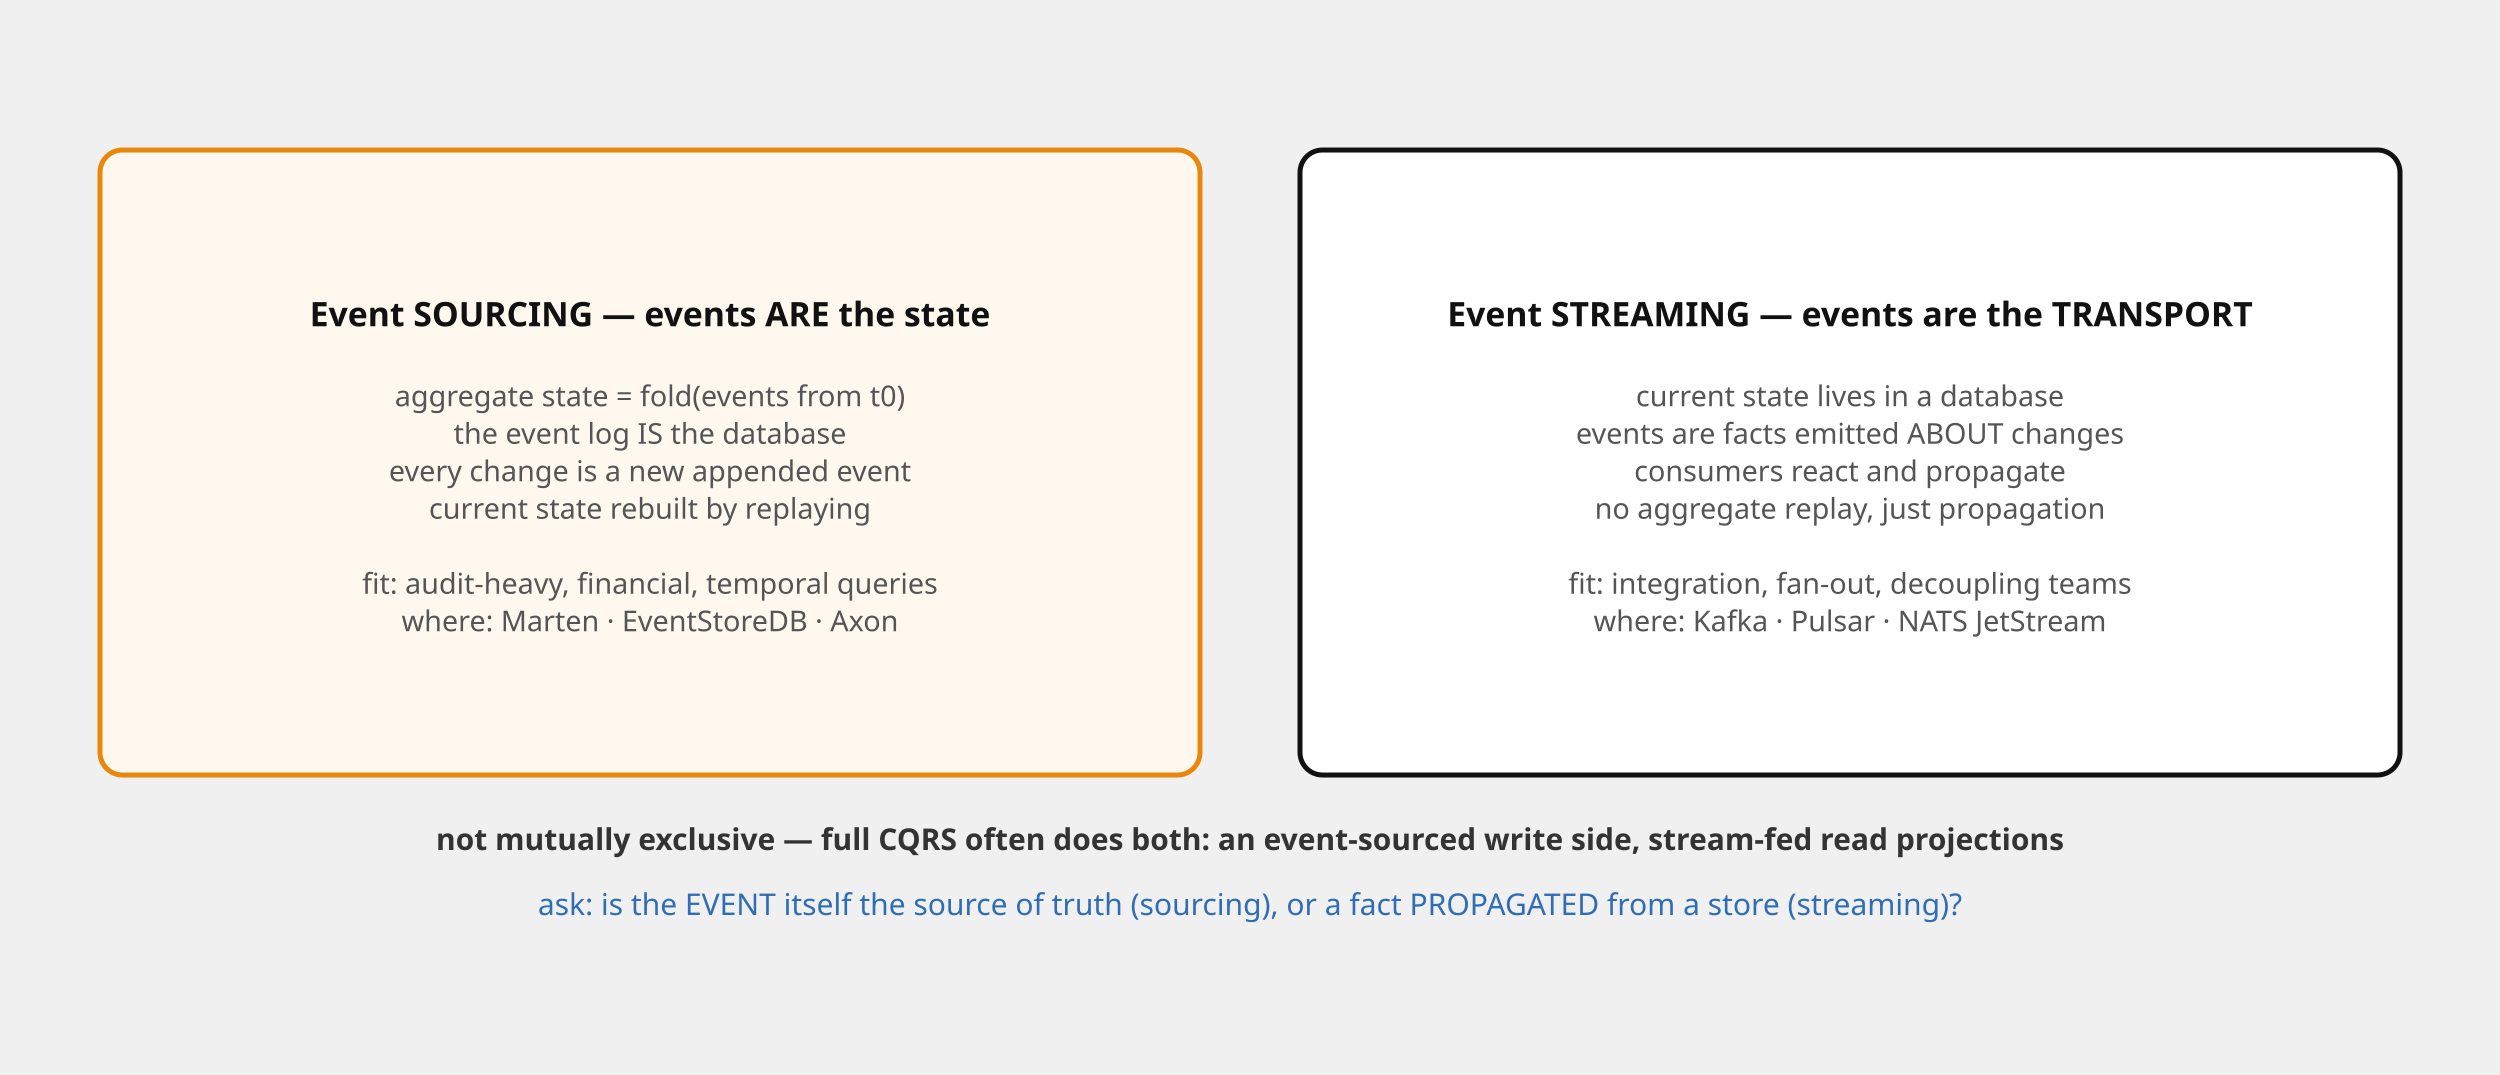
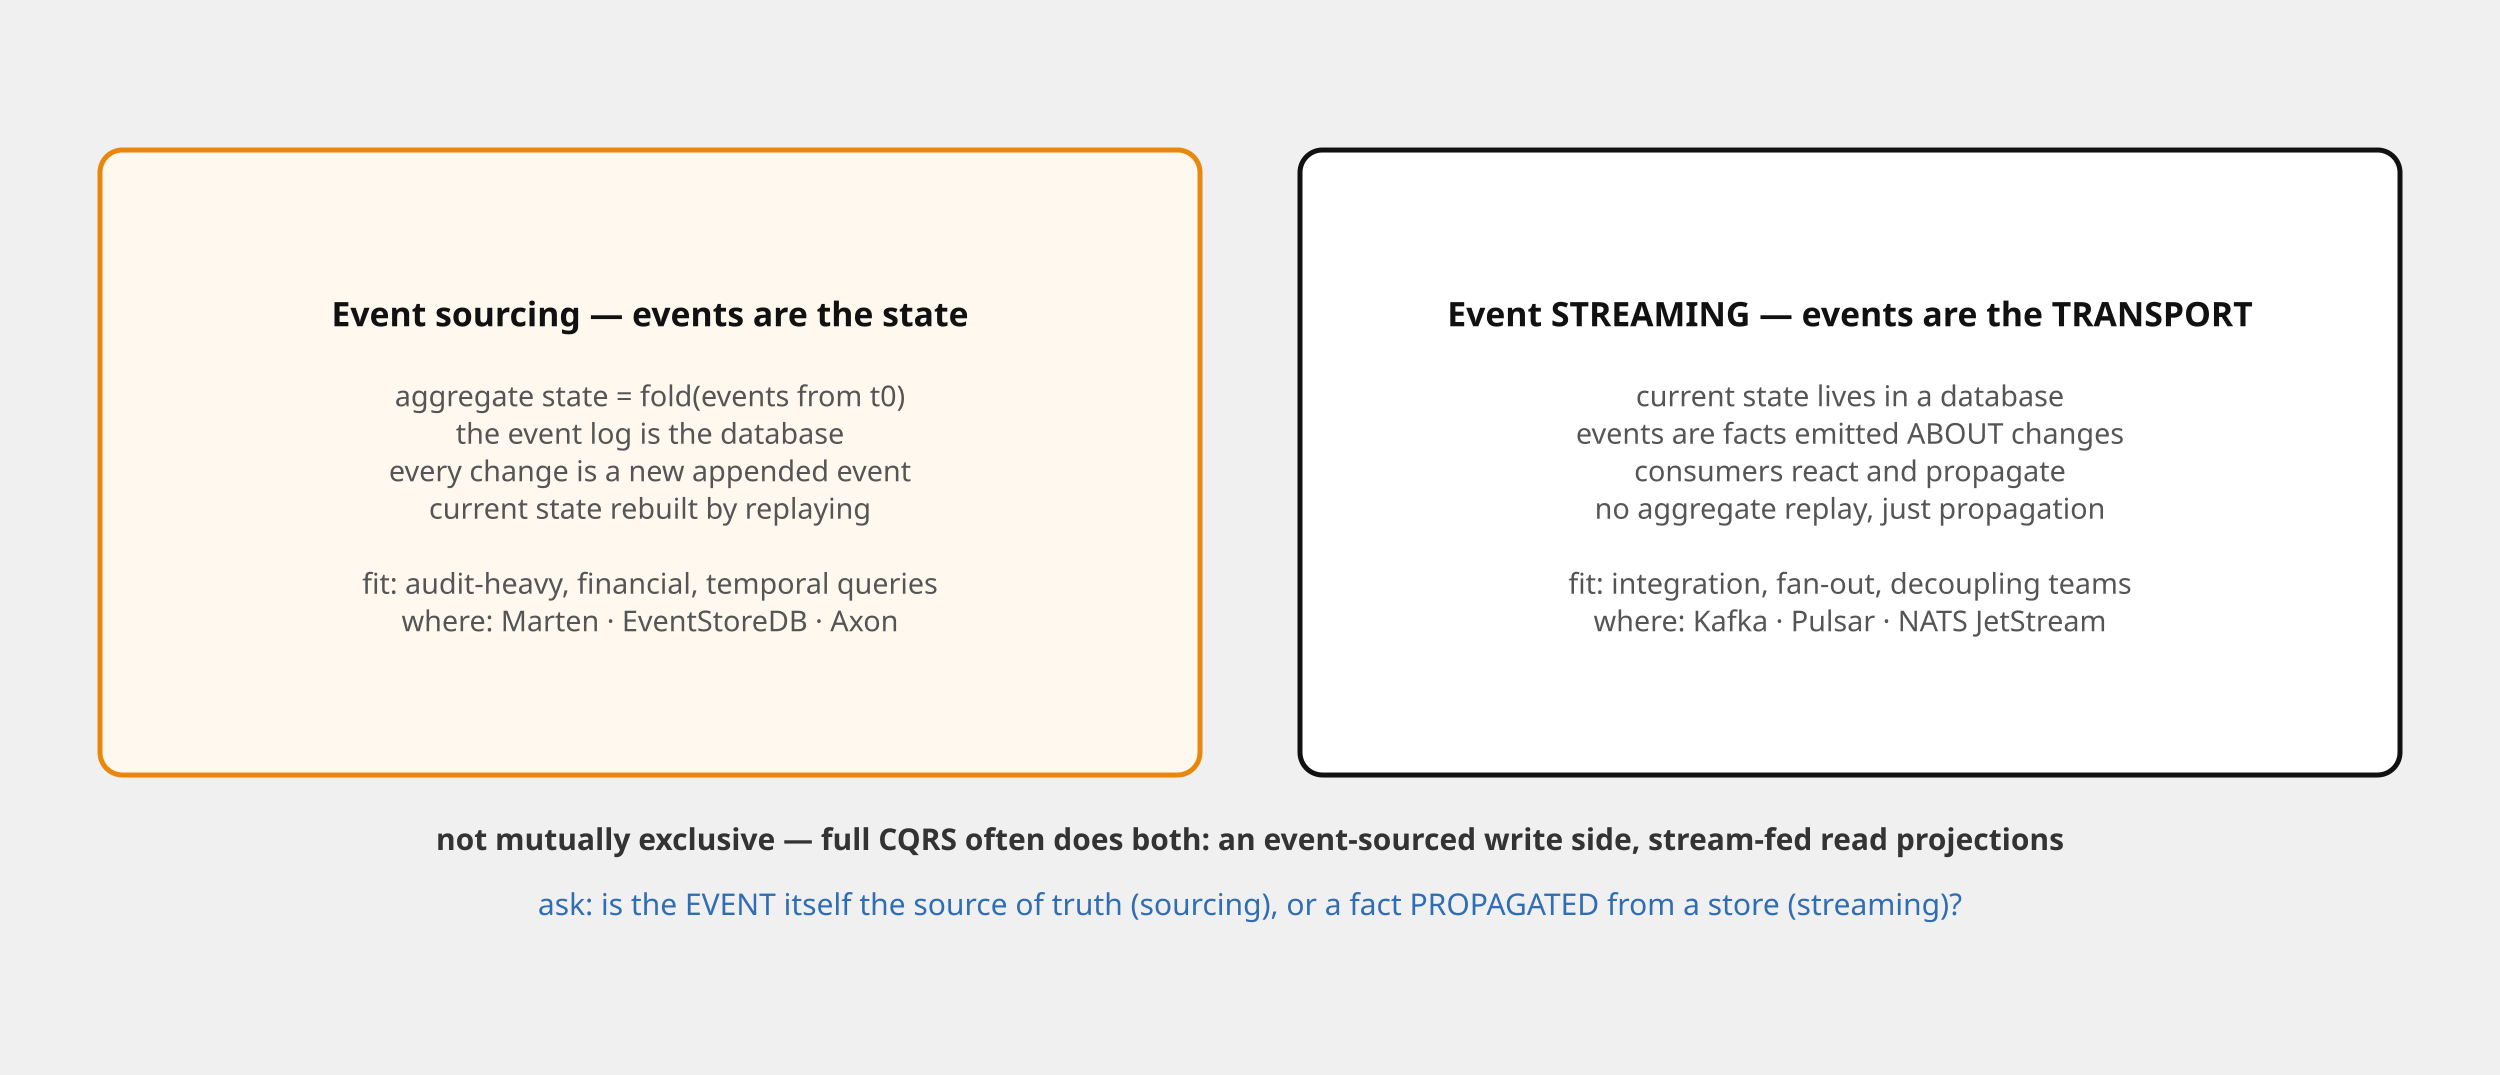
<svg xmlns="http://www.w3.org/2000/svg" viewBox="0 0 1000 430" font-family="'Red Hat Text', system-ui, sans-serif" role="img">
  <defs>
    <marker id="a" viewBox="0 0 10 10" refX="8.5" refY="5" markerWidth="9" markerHeight="9" orient="auto-start-reverse">
      <path d="M0,0 L10,5 L0,10 z" fill="#555" />
    </marker>
    <marker id="am" viewBox="0 0 10 10" refX="8.5" refY="5" markerWidth="9" markerHeight="9" orient="auto-start-reverse">
      <path d="M0,0 L10,5 L0,10 z" fill="#b8650a" />
    </marker>
  </defs>
  <rect x="40" y="60" width="440" height="250" rx="9" fill="#fff8ef" stroke="#e8870c" stroke-width="2" />
-   <text x="260.0" y="130.5" font-size="13.5" font-weight="700" fill="#111111" text-anchor="middle">Event SOURCING — events ARE the state</text>
+   <text x="260.0" y="130.5" font-size="13.5" font-weight="700" fill="#111111" text-anchor="middle">Event sourcing — events are the state</text>
  <text x="260.0" y="147.5" font-size="11.5" fill="#555555" text-anchor="middle" />
  <text x="260.0" y="162.5" font-size="11.5" fill="#555555" text-anchor="middle">aggregate state = fold(events from t0)</text>
-   <text x="260.0" y="177.5" font-size="11.5" fill="#555555" text-anchor="middle">the event log IS the database</text>
+   <text x="260.0" y="177.5" font-size="11.5" fill="#555555" text-anchor="middle">the event log is the database</text>
  <text x="260.0" y="192.5" font-size="11.5" fill="#555555" text-anchor="middle">every change is a new appended event</text>
  <text x="260.0" y="207.5" font-size="11.5" fill="#555555" text-anchor="middle">current state rebuilt by replaying</text>
  <text x="260.0" y="222.5" font-size="11.5" fill="#555555" text-anchor="middle" />
  <text x="260.0" y="237.5" font-size="11.5" fill="#555555" text-anchor="middle">fit: audit-heavy, financial, temporal queries</text>
  <text x="260.0" y="252.5" font-size="11.5" fill="#555555" text-anchor="middle">where: Marten · EventStoreDB · Axon</text>
  <rect x="520" y="60" width="440" height="250" rx="9" fill="#ffffff" stroke="#111111" stroke-width="2" />
  <text x="740.0" y="130.5" font-size="13.5" font-weight="700" fill="#111111" text-anchor="middle">Event STREAMING — events are the TRANSPORT</text>
  <text x="740.0" y="147.5" font-size="11.5" fill="#555555" text-anchor="middle" />
  <text x="740.0" y="162.5" font-size="11.5" fill="#555555" text-anchor="middle">current state lives in a database</text>
  <text x="740.0" y="177.5" font-size="11.5" fill="#555555" text-anchor="middle">events are facts emitted ABOUT changes</text>
  <text x="740.0" y="192.5" font-size="11.5" fill="#555555" text-anchor="middle">consumers react and propagate</text>
  <text x="740.0" y="207.5" font-size="11.5" fill="#555555" text-anchor="middle">no aggregate replay, just propagation</text>
  <text x="740.0" y="222.5" font-size="11.5" fill="#555555" text-anchor="middle" />
  <text x="740.0" y="237.5" font-size="11.5" fill="#555555" text-anchor="middle">fit: integration, fan-out, decoupling teams</text>
  <text x="740.0" y="252.5" font-size="11.5" fill="#555555" text-anchor="middle">where: Kafka · Pulsar · NATS JetStream</text>
  <text x="500" y="340" font-size="12" fill="#333" text-anchor="middle" font-weight="700">not mutually exclusive — full CQRS often does both: an event-sourced write side, stream-fed read projections</text>
  <text x="500" y="366" font-size="12" fill="#2f6db5" text-anchor="middle">ask: is the EVENT itself the source of truth (sourcing), or a fact PROPAGATED from a store (streaming)?</text>
</svg>
